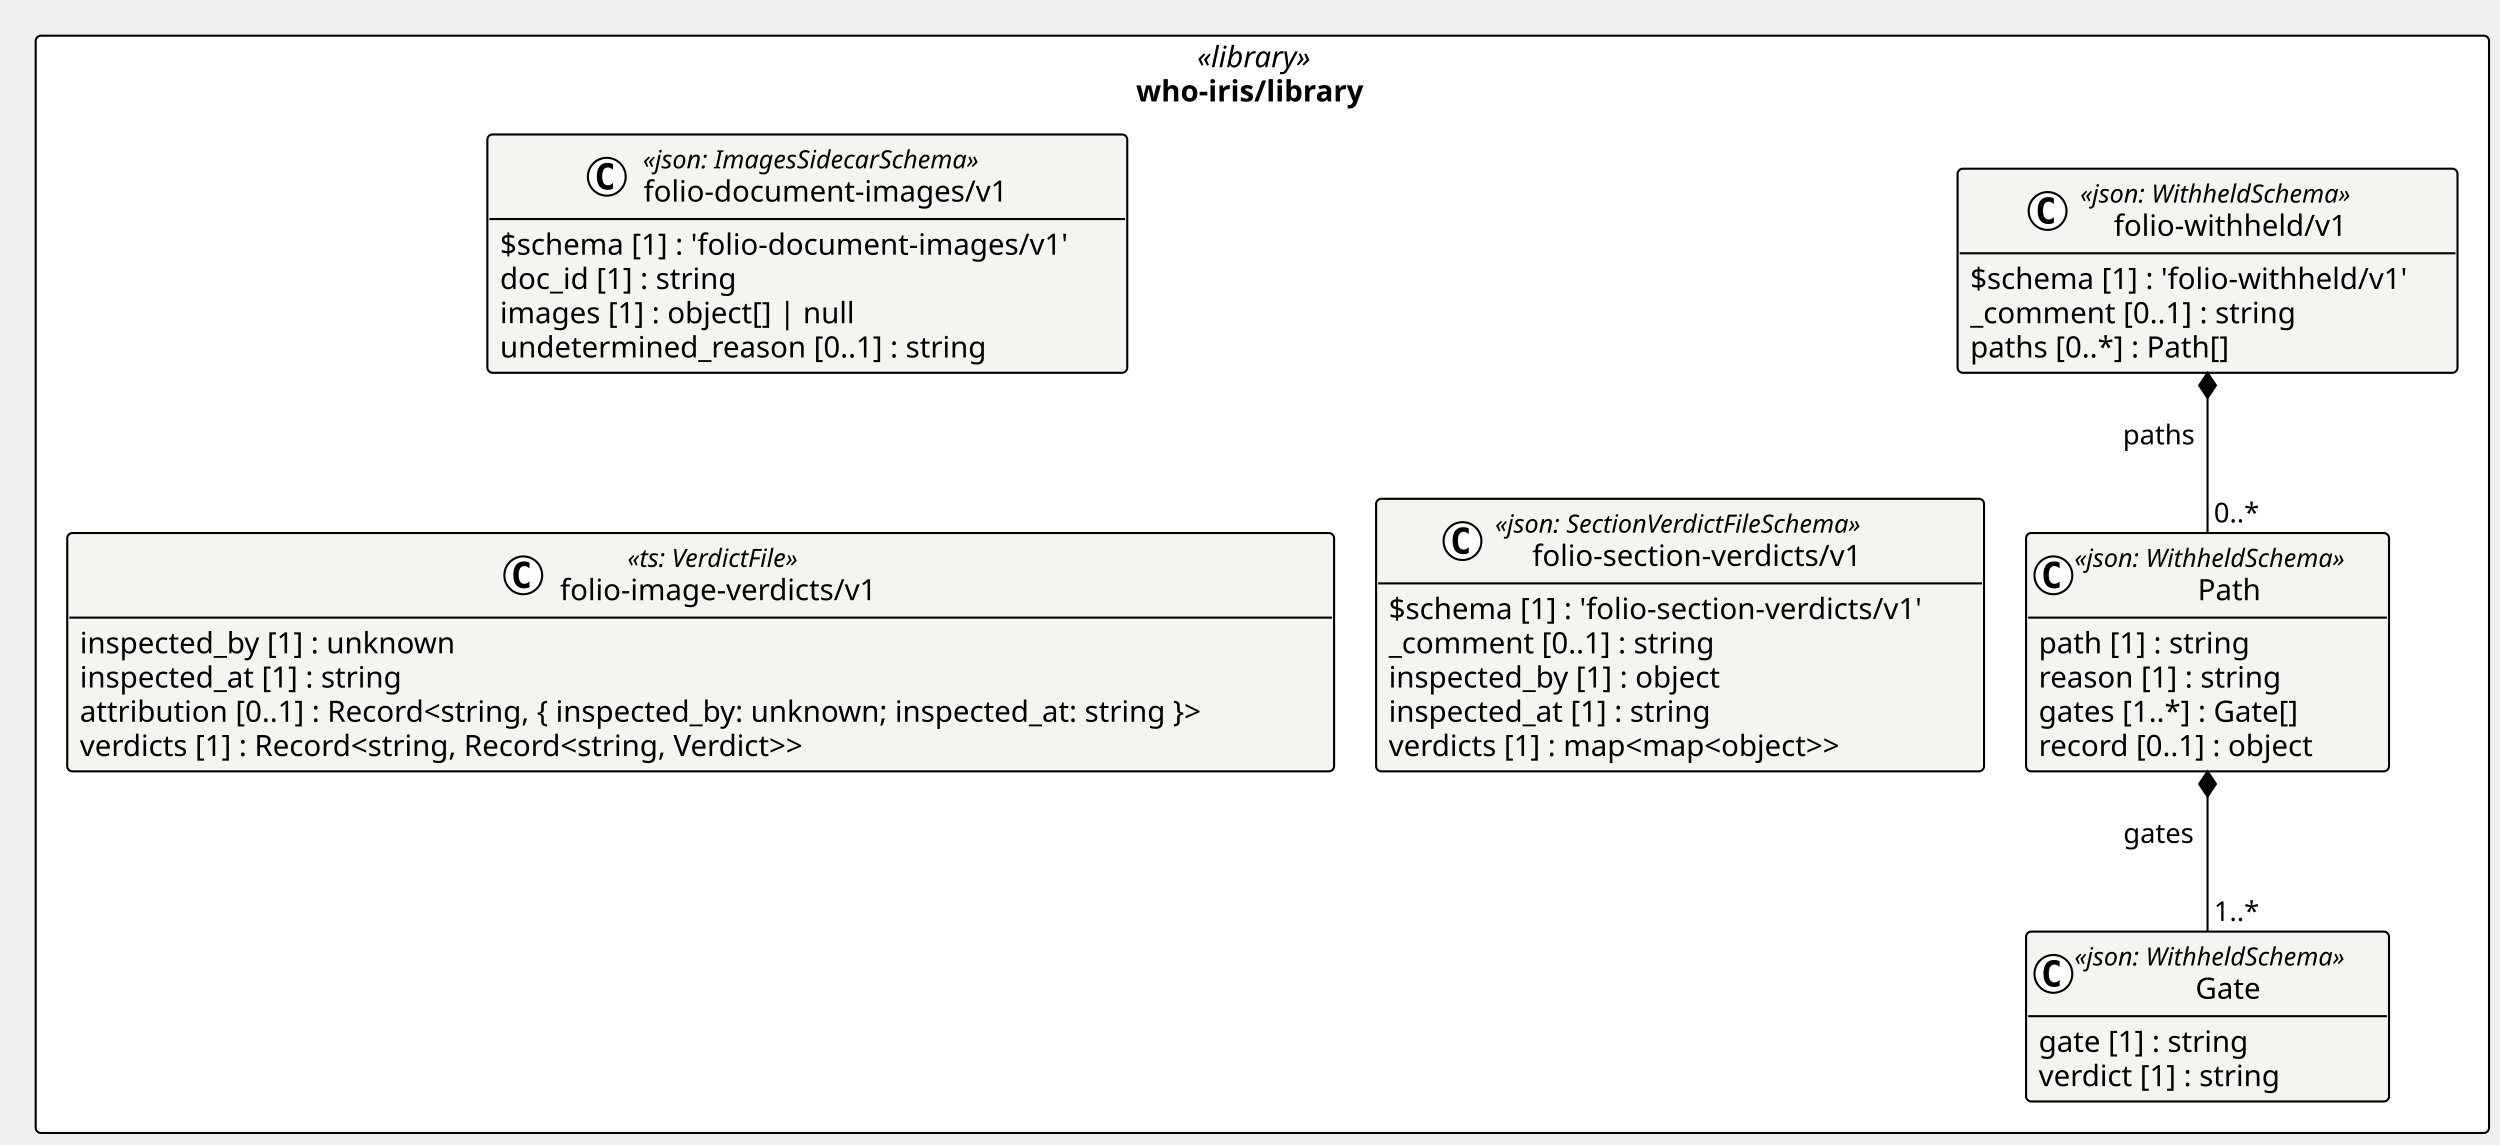
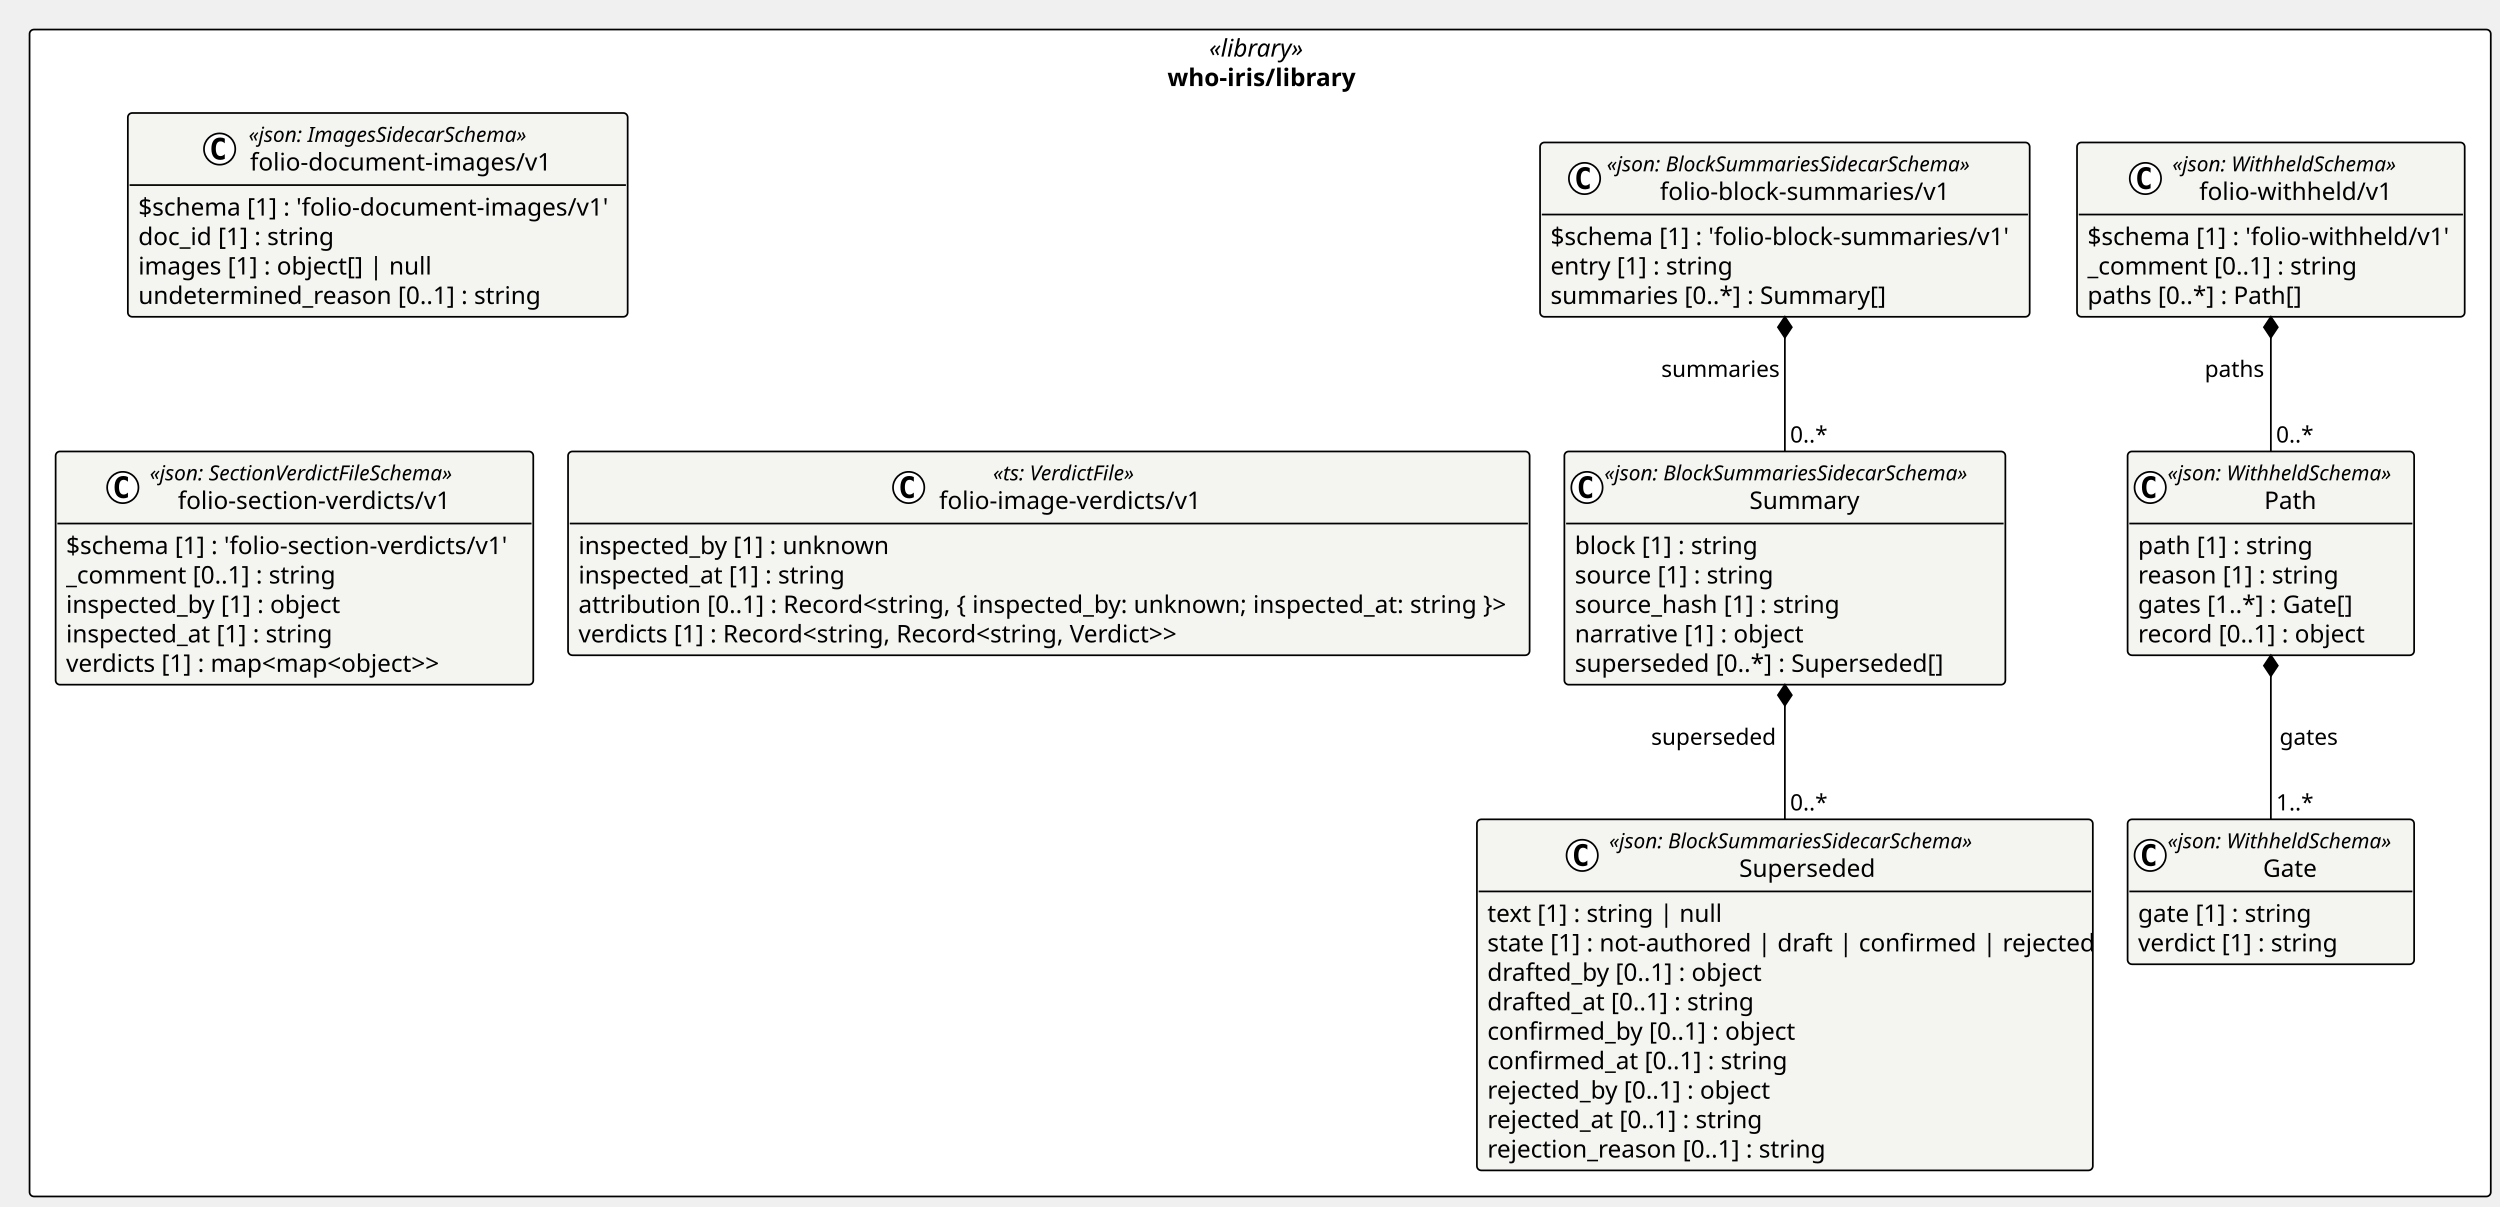
- <svg xmlns="http://www.w3.org/2000/svg" contentStyleType="text/css" height="545px" preserveAspectRatio="none" style="width:1190px;height:545px;background:#FFFFFF;" version="1.1" viewBox="0 0 1190 545" width="1190px" zoomAndPan="magnify">
+ <svg xmlns="http://www.w3.org/2000/svg" contentStyleType="text/css" height="694px" preserveAspectRatio="none" style="width:1438px;height:694px;background:#FFFFFF;" version="1.1" viewBox="0 0 1438 694" width="1438px" zoomAndPan="magnify">
  <defs />
  <g>
-     <rect fill="#FFFFFF" height="522.297" rx="2.5" ry="2.5" style="stroke:#000000;stroke-width:1.0;" width="1167.776" x="17" y="17" />
-     <text fill="#000000" font-family="Verdana" font-size="14" font-style="italic" lengthAdjust="spacing" textLength="62.173" x="569.802" y="31.995">«library»</text>
-     <text fill="#000000" font-family="Verdana" font-size="14" font-weight="bold" lengthAdjust="spacing" textLength="120.278" x="540.749" y="48.292">who-iris/library</text>
+     <rect fill="#FFFFFF" height="671.205" rx="2.5" ry="2.5" style="stroke:#000000;stroke-width:1.0;" width="1415.693" x="17" y="17" />
+     <text fill="#000000" font-family="Verdana" font-size="14" font-style="italic" lengthAdjust="spacing" textLength="58.7" x="695.497" y="32.562">«library»</text>
+     <text fill="#000000" font-family="Verdana" font-size="14" font-weight="bold" lengthAdjust="spacing" textLength="106.689" x="671.502" y="49.502">who-iris/library</text>
    <g id="elem_who_iris_library_folio_document_images_v1_folio_document_images_v1">
-       <rect codeLine="11" fill="#F4F4F1" height="113.453" id="who_iris_library_folio_document_images_v1_folio_document_images_v1" rx="2.5" ry="2.5" style="stroke:#000000;stroke-width:1.0;" width="304.585" x="231.986" y="64" />
-       <ellipse cx="288.834" cy="84.133" fill="#FFFFFF" rx="9" ry="9" style="stroke:#000000;stroke-width:1.0;" />
-       <path d="M291.803,89.773 Q291.225,90.07 290.584,90.211 Q289.944,90.367 289.241,90.367 Q286.741,90.367 285.413,88.727 Q284.1,87.07 284.1,83.945 Q284.1,80.82 285.413,79.164 Q286.741,77.508 289.241,77.508 Q289.944,77.508 290.584,77.664 Q291.241,77.82 291.803,78.117 L291.803,80.836 Q291.178,80.258 290.584,79.992 Q289.991,79.711 289.366,79.711 Q288.022,79.711 287.334,80.789 Q286.647,81.852 286.647,83.945 Q286.647,86.039 287.334,87.117 Q288.022,88.18 289.366,88.18 Q289.991,88.18 290.584,87.914 Q291.178,87.633 291.803,87.055 L291.803,89.773 Z " fill="#000000" />
-       <text fill="#000000" font-family="Verdana" font-size="12" font-style="italic" lengthAdjust="spacing" textLength="183.99" x="306.033" y="80.139">«json: ImagesSidecarSchema»</text>
-       <text fill="#000000" font-family="Verdana" font-size="14" lengthAdjust="spacing" textLength="183.388" x="306.334" y="95.964">folio-document-images/v1</text>
-       <line style="stroke:#000000;stroke-width:1.0;" x1="232.986" x2="535.571" y1="104.266" y2="104.266" />
-       <text fill="#000000" font-family="Verdana" font-size="14" lengthAdjust="spacing" textLength="292.585" x="237.986" y="121.261">$schema [1] : 'folio-document-images/v1'</text>
-       <text fill="#000000" font-family="Verdana" font-size="14" lengthAdjust="spacing" textLength="123.013" x="237.986" y="137.558">doc_id [1] : string</text>
-       <text fill="#000000" font-family="Verdana" font-size="14" lengthAdjust="spacing" textLength="182.007" x="237.986" y="153.855">images [1] : object[] | null</text>
-       <text fill="#000000" font-family="Verdana" font-size="14" lengthAdjust="spacing" textLength="249.58" x="237.986" y="170.151">undetermined_reason [0..1] : string</text>
+       <rect codeLine="11" fill="#F4F4F1" height="117.217" id="who_iris_library_folio_document_images_v1_folio_document_images_v1" rx="2.5" ry="2.5" style="stroke:#000000;stroke-width:1.0;" width="287.495" x="73.538" y="65" />
+       <ellipse cx="126.329" cy="85.73" fill="#FFFFFF" rx="9" ry="9" style="stroke:#000000;stroke-width:1.0;" />
+       <path d="M129.298,91.37 Q128.72,91.667 128.079,91.808 Q127.439,91.964 126.736,91.964 Q124.236,91.964 122.908,90.323 Q121.595,88.667 121.595,85.542 Q121.595,82.417 122.908,80.761 Q124.236,79.105 126.736,79.105 Q127.439,79.105 128.079,79.261 Q128.736,79.417 129.298,79.714 L129.298,82.433 Q128.673,81.855 128.079,81.589 Q127.486,81.308 126.861,81.308 Q125.517,81.308 124.829,82.386 Q124.142,83.448 124.142,85.542 Q124.142,87.636 124.829,88.714 Q125.517,89.776 126.861,89.776 Q127.486,89.776 128.079,89.511 Q128.673,89.23 129.298,88.651 L129.298,91.37 Z " fill="#000000" />
+       <text fill="#000000" font-family="Verdana" font-size="12" font-style="italic" lengthAdjust="spacing" textLength="176.086" x="142.993" y="81.625">«json: ImagesSidecarSchema»</text>
+       <text fill="#000000" font-family="Verdana" font-size="14" lengthAdjust="spacing" textLength="174.412" x="143.829" y="98.082">folio-document-images/v1</text>
+       <line style="stroke:#000000;stroke-width:1.0;" x1="74.538" x2="360.033" y1="106.459" y2="106.459" />
+       <text fill="#000000" font-family="Verdana" font-size="14" lengthAdjust="spacing" textLength="275.495" x="79.538" y="124.022">$schema [1] : 'folio-document-images/v1'</text>
+       <text fill="#000000" font-family="Verdana" font-size="14" lengthAdjust="spacing" textLength="112.554" x="79.538" y="140.961">doc_id [1] : string</text>
+       <text fill="#000000" font-family="Verdana" font-size="14" lengthAdjust="spacing" textLength="166.578" x="79.538" y="157.9">images [1] : object[] | null</text>
+       <text fill="#000000" font-family="Verdana" font-size="14" lengthAdjust="spacing" textLength="229.831" x="79.538" y="174.84">undetermined_reason [0..1] : string</text>
    </g>
    <g id="elem_who_iris_library_folio_image_verdicts_v1">
-       <rect codeLine="17" fill="#F4F4F1" height="113.453" id="who_iris_library_folio_image_verdicts_v1" rx="2.5" ry="2.5" style="stroke:#000000;stroke-width:1.0;" width="603.028" x="32" y="253.719" />
-       <ellipse cx="249.08" cy="273.852" fill="#FFFFFF" rx="9" ry="9" style="stroke:#000000;stroke-width:1.0;" />
-       <path d="M252.048,279.492 Q251.47,279.789 250.83,279.93 Q250.189,280.086 249.486,280.086 Q246.986,280.086 245.658,278.445 Q244.345,276.789 244.345,273.664 Q244.345,270.539 245.658,268.883 Q246.986,267.227 249.486,267.227 Q250.189,267.227 250.83,267.383 Q251.486,267.539 252.048,267.836 L252.048,270.555 Q251.423,269.977 250.83,269.711 Q250.236,269.43 249.611,269.43 Q248.267,269.43 247.58,270.508 Q246.892,271.57 246.892,273.664 Q246.892,275.758 247.58,276.836 Q248.267,277.898 249.611,277.898 Q250.236,277.898 250.83,277.633 Q251.423,277.352 252.048,276.773 L252.048,279.492 Z " fill="#000000" />
-       <text fill="#000000" font-family="Verdana" font-size="12" font-style="italic" lengthAdjust="spacing" textLength="97.231" x="298.649" y="269.857">«ts: VerdictFile»</text>
-       <text fill="#000000" font-family="Verdana" font-size="14" lengthAdjust="spacing" textLength="161.369" x="266.58" y="285.683">folio-image-verdicts/v1</text>
-       <line style="stroke:#000000;stroke-width:1.0;" x1="33" x2="634.028" y1="293.984" y2="293.984" />
-       <text fill="#000000" font-family="Verdana" font-size="14" lengthAdjust="spacing" textLength="193.929" x="38" y="310.979">inspected_by [1] : unknown</text>
-       <text fill="#000000" font-family="Verdana" font-size="14" lengthAdjust="spacing" textLength="167.398" x="38" y="327.276">inspected_at [1] : string</text>
-       <text fill="#000000" font-family="Verdana" font-size="14" lengthAdjust="spacing" textLength="591.028" x="38" y="343.573">attribution [0..1] : Record&lt;string, { inspected_by: unknown; inspected_at: string }&gt;</text>
-       <text fill="#000000" font-family="Verdana" font-size="14" lengthAdjust="spacing" textLength="387.31" x="38" y="359.87">verdicts [1] : Record&lt;string, Record&lt;string, Verdict&gt;&gt;</text>
+       <rect codeLine="17" fill="#F4F4F1" height="117.217" id="who_iris_library_folio_image_verdicts_v1" rx="2.5" ry="2.5" style="stroke:#000000;stroke-width:1.0;" width="553.092" x="326.739" y="259.676" />
+       <ellipse cx="522.668" cy="280.405" fill="#FFFFFF" rx="9" ry="9" style="stroke:#000000;stroke-width:1.0;" />
+       <path d="M525.637,286.046 Q525.059,286.343 524.418,286.483 Q523.778,286.64 523.075,286.64 Q520.575,286.64 519.247,284.999 Q517.934,283.343 517.934,280.218 Q517.934,277.093 519.247,275.437 Q520.575,273.78 523.075,273.78 Q523.778,273.78 524.418,273.937 Q525.075,274.093 525.637,274.39 L525.637,277.108 Q525.012,276.53 524.418,276.265 Q523.825,275.983 523.2,275.983 Q521.856,275.983 521.168,277.062 Q520.481,278.124 520.481,280.218 Q520.481,282.312 521.168,283.39 Q521.856,284.452 523.2,284.452 Q523.825,284.452 524.418,284.187 Q525.012,283.905 525.637,283.327 L525.637,286.046 Z " fill="#000000" />
+       <text fill="#000000" font-family="Verdana" font-size="12" font-style="italic" lengthAdjust="spacing" textLength="91.67" x="571.2" y="276.301">«ts: VerdictFile»</text>
+       <text fill="#000000" font-family="Verdana" font-size="14" lengthAdjust="spacing" textLength="153.733" x="540.168" y="292.758">folio-image-verdicts/v1</text>
+       <line style="stroke:#000000;stroke-width:1.0;" x1="327.739" x2="878.831" y1="301.135" y2="301.135" />
+       <text fill="#000000" font-family="Verdana" font-size="14" lengthAdjust="spacing" textLength="180.305" x="332.739" y="318.697">inspected_by [1] : unknown</text>
+       <text fill="#000000" font-family="Verdana" font-size="14" lengthAdjust="spacing" textLength="153.166" x="332.739" y="335.637">inspected_at [1] : string</text>
+       <text fill="#000000" font-family="Verdana" font-size="14" lengthAdjust="spacing" textLength="541.092" x="332.739" y="352.576">attribution [0..1] : Record&lt;string, { inspected_by: unknown; inspected_at: string }&gt;</text>
+       <text fill="#000000" font-family="Verdana" font-size="14" lengthAdjust="spacing" textLength="355.4" x="332.739" y="369.516">verdicts [1] : Record&lt;string, Record&lt;string, Verdict&gt;&gt;</text>
    </g>
    <g id="elem_who_iris_library_folio_section_verdicts_v1_folio_section_verdicts_v1">
-       <rect codeLine="23" fill="#F4F4F1" height="129.75" id="who_iris_library_folio_section_verdicts_v1_folio_section_verdicts_v1" rx="2.5" ry="2.5" style="stroke:#000000;stroke-width:1.0;" width="289.382" x="655.028" y="237.422" />
-       <ellipse cx="696.151" cy="257.555" fill="#FFFFFF" rx="9" ry="9" style="stroke:#000000;stroke-width:1.0;" />
-       <path d="M699.12,263.195 Q698.542,263.492 697.901,263.633 Q697.26,263.789 696.557,263.789 Q694.057,263.789 692.729,262.148 Q691.417,260.492 691.417,257.367 Q691.417,254.242 692.729,252.586 Q694.057,250.93 696.557,250.93 Q697.26,250.93 697.901,251.086 Q698.557,251.242 699.12,251.539 L699.12,254.258 Q698.495,253.68 697.901,253.414 Q697.307,253.133 696.682,253.133 Q695.338,253.133 694.651,254.211 Q693.963,255.273 693.963,257.367 Q693.963,259.461 694.651,260.539 Q695.338,261.602 696.682,261.602 Q697.307,261.602 697.901,261.336 Q698.495,261.055 699.12,260.477 L699.12,263.195 Z " fill="#000000" />
-       <text fill="#000000" font-family="Verdana" font-size="12" font-style="italic" lengthAdjust="spacing" textLength="203.637" x="711.651" y="253.56">«json: SectionVerdictFileSchema»</text>
-       <text fill="#000000" font-family="Verdana" font-size="14" lengthAdjust="spacing" textLength="168.185" x="729.377" y="269.386">folio-section-verdicts/v1</text>
-       <line style="stroke:#000000;stroke-width:1.0;" x1="656.028" x2="943.41" y1="277.688" y2="277.688" />
-       <text fill="#000000" font-family="Verdana" font-size="14" lengthAdjust="spacing" textLength="277.382" x="661.028" y="294.683">$schema [1] : 'folio-section-verdicts/v1'</text>
-       <text fill="#000000" font-family="Verdana" font-size="14" lengthAdjust="spacing" textLength="169.408" x="661.028" y="310.979">_comment [0..1] : string</text>
-       <text fill="#000000" font-family="Verdana" font-size="14" lengthAdjust="spacing" textLength="173.455" x="661.028" y="327.276">inspected_by [1] : object</text>
-       <text fill="#000000" font-family="Verdana" font-size="14" lengthAdjust="spacing" textLength="167.398" x="661.028" y="343.573">inspected_at [1] : string</text>
-       <text fill="#000000" font-family="Verdana" font-size="14" lengthAdjust="spacing" textLength="246.08" x="661.028" y="359.87">verdicts [1] : map&lt;map&lt;object&gt;&gt;</text>
+       <rect codeLine="23" fill="#F4F4F1" height="134.156" id="who_iris_library_folio_section_verdicts_v1_folio_section_verdicts_v1" rx="2.5" ry="2.5" style="stroke:#000000;stroke-width:1.0;" width="274.739" x="32" y="259.676" />
+       <ellipse cx="70.635" cy="280.405" fill="#FFFFFF" rx="9" ry="9" style="stroke:#000000;stroke-width:1.0;" />
+       <path d="M73.604,286.046 Q73.026,286.343 72.385,286.483 Q71.745,286.64 71.041,286.64 Q68.541,286.64 67.213,284.999 Q65.901,283.343 65.901,280.218 Q65.901,277.093 67.213,275.437 Q68.541,273.78 71.041,273.78 Q71.745,273.78 72.385,273.937 Q73.041,274.093 73.604,274.39 L73.604,277.108 Q72.979,276.53 72.385,276.265 Q71.791,275.983 71.166,275.983 Q69.823,275.983 69.135,277.062 Q68.448,278.124 68.448,280.218 Q68.448,282.312 69.135,283.39 Q69.823,284.452 71.166,284.452 Q71.791,284.452 72.385,284.187 Q72.979,283.905 73.604,283.327 L73.604,286.046 Z " fill="#000000" />
+       <text fill="#000000" font-family="Verdana" font-size="12" font-style="italic" lengthAdjust="spacing" textLength="193.969" x="86.135" y="276.301">«json: SectionVerdictFileSchema»</text>
+       <text fill="#000000" font-family="Verdana" font-size="14" lengthAdjust="spacing" textLength="161.656" x="102.291" y="292.758">folio-section-verdicts/v1</text>
+       <line style="stroke:#000000;stroke-width:1.0;" x1="33" x2="305.739" y1="301.135" y2="301.135" />
+       <text fill="#000000" font-family="Verdana" font-size="14" lengthAdjust="spacing" textLength="262.739" x="38" y="318.697">$schema [1] : 'folio-section-verdicts/v1'</text>
+       <text fill="#000000" font-family="Verdana" font-size="14" lengthAdjust="spacing" textLength="154.458" x="38" y="335.637">_comment [0..1] : string</text>
+       <text fill="#000000" font-family="Verdana" font-size="14" lengthAdjust="spacing" textLength="160.774" x="38" y="352.576">inspected_by [1] : object</text>
+       <text fill="#000000" font-family="Verdana" font-size="14" lengthAdjust="spacing" textLength="153.166" x="38" y="369.516">inspected_at [1] : string</text>
+       <text fill="#000000" font-family="Verdana" font-size="14" lengthAdjust="spacing" textLength="220.527" x="38" y="386.455">verdicts [1] : map&lt;map&lt;object&gt;&gt;</text>
+     </g>
+     <g id="elem_who_iris_library_folio_block_summaries_v1_Superseded">
+       <rect codeLine="30" fill="#F4F4F1" height="201.914" id="who_iris_library_folio_block_summaries_v1_Superseded" rx="2.5" ry="2.5" style="stroke:#000000;stroke-width:1.0;" width="354.269" x="849.523" y="471.291" />
+       <ellipse cx="910.081" cy="492.021" fill="#FFFFFF" rx="9" ry="9" style="stroke:#000000;stroke-width:1.0;" />
+       <path d="M913.05,497.661 Q912.472,497.958 911.831,498.099 Q911.19,498.255 910.487,498.255 Q907.987,498.255 906.659,496.614 Q905.347,494.958 905.347,491.833 Q905.347,488.708 906.659,487.052 Q907.987,485.396 910.487,485.396 Q911.19,485.396 911.831,485.552 Q912.487,485.708 913.05,486.005 L913.05,488.724 Q912.425,488.146 911.831,487.88 Q911.237,487.599 910.612,487.599 Q909.269,487.599 908.581,488.677 Q907.894,489.739 907.894,491.833 Q907.894,493.927 908.581,495.005 Q909.269,496.067 910.612,496.067 Q911.237,496.067 911.831,495.802 Q912.425,495.521 913.05,494.942 L913.05,497.661 Z " fill="#000000" />
+       <text fill="#000000" font-family="Verdana" font-size="12" font-style="italic" lengthAdjust="spacing" textLength="229.652" x="925.581" y="487.916">«json: BlockSummariesSidecarSchema»</text>
+       <text fill="#000000" font-family="Verdana" font-size="14" lengthAdjust="spacing" textLength="80.124" x="1000.345" y="504.373">Superseded</text>
+       <line style="stroke:#000000;stroke-width:1.0;" x1="850.523" x2="1202.792" y1="512.75" y2="512.75" />
+       <text fill="#000000" font-family="Verdana" font-size="14" lengthAdjust="spacing" textLength="130.067" x="855.523" y="530.312">text [1] : string | null</text>
+       <text fill="#000000" font-family="Verdana" font-size="14" lengthAdjust="spacing" textLength="342.269" x="855.523" y="547.252">state [1] : not-authored | draft | confirmed | rejected</text>
+       <text fill="#000000" font-family="Verdana" font-size="14" lengthAdjust="spacing" textLength="160.774" x="855.523" y="564.191">drafted_by [0..1] : object</text>
+       <text fill="#000000" font-family="Verdana" font-size="14" lengthAdjust="spacing" textLength="153.166" x="855.523" y="581.131">drafted_at [0..1] : string</text>
+       <text fill="#000000" font-family="Verdana" font-size="14" lengthAdjust="spacing" textLength="180.079" x="855.523" y="598.07">confirmed_by [0..1] : object</text>
+       <text fill="#000000" font-family="Verdana" font-size="14" lengthAdjust="spacing" textLength="172.471" x="855.523" y="615.01">confirmed_at [0..1] : string</text>
+       <text fill="#000000" font-family="Verdana" font-size="14" lengthAdjust="spacing" textLength="166.872" x="855.523" y="631.949">rejected_by [0..1] : object</text>
+       <text fill="#000000" font-family="Verdana" font-size="14" lengthAdjust="spacing" textLength="159.264" x="855.523" y="648.889">rejected_at [0..1] : string</text>
+       <text fill="#000000" font-family="Verdana" font-size="14" lengthAdjust="spacing" textLength="195.494" x="855.523" y="665.828">rejection_reason [0..1] : string</text>
+     </g>
+     <g id="elem_who_iris_library_folio_block_summaries_v1_Summary">
+       <rect codeLine="41" fill="#F4F4F1" height="134.156" id="who_iris_library_folio_block_summaries_v1_Summary" rx="2.5" ry="2.5" style="stroke:#000000;stroke-width:1.0;" width="253.652" x="899.831" y="259.676" />
+       <ellipse cx="912.831" cy="280.405" fill="#FFFFFF" rx="9" ry="9" style="stroke:#000000;stroke-width:1.0;" />
+       <path d="M915.8,286.046 Q915.222,286.343 914.581,286.483 Q913.94,286.64 913.237,286.64 Q910.737,286.64 909.409,284.999 Q908.097,283.343 908.097,280.218 Q908.097,277.093 909.409,275.437 Q910.737,273.78 913.237,273.78 Q913.94,273.78 914.581,273.937 Q915.237,274.093 915.8,274.39 L915.8,277.108 Q915.175,276.53 914.581,276.265 Q913.987,275.983 913.362,275.983 Q912.019,275.983 911.331,277.062 Q910.644,278.124 910.644,280.218 Q910.644,282.312 911.331,283.39 Q912.019,284.452 913.362,284.452 Q913.987,284.452 914.581,284.187 Q915.175,283.905 915.8,283.327 L915.8,286.046 Z " fill="#000000" />
+       <text fill="#000000" font-family="Verdana" font-size="12" font-style="italic" lengthAdjust="spacing" textLength="229.652" x="922.831" y="276.301">«json: BlockSummariesSidecarSchema»</text>
+       <text fill="#000000" font-family="Verdana" font-size="14" lengthAdjust="spacing" textLength="62.788" x="1006.263" y="292.758">Summary</text>
+       <line style="stroke:#000000;stroke-width:1.0;" x1="900.831" x2="1152.483" y1="301.135" y2="301.135" />
+       <text fill="#000000" font-family="Verdana" font-size="14" lengthAdjust="spacing" textLength="105.28" x="905.831" y="318.697">block [1] : string</text>
+       <text fill="#000000" font-family="Verdana" font-size="14" lengthAdjust="spacing" textLength="114.734" x="905.831" y="335.637">source [1] : string</text>
+       <text fill="#000000" font-family="Verdana" font-size="14" lengthAdjust="spacing" textLength="152.927" x="905.831" y="352.576">source_hash [1] : string</text>
+       <text fill="#000000" font-family="Verdana" font-size="14" lengthAdjust="spacing" textLength="131.387" x="905.831" y="369.516">narrative [1] : object</text>
+       <text fill="#000000" font-family="Verdana" font-size="14" lengthAdjust="spacing" textLength="218.839" x="905.831" y="386.455">superseded [0..*] : Superseded[]</text>
+     </g>
+     <g id="elem_who_iris_library_folio_block_summaries_v1_folio_block_summaries_v1">
+       <rect codeLine="48" fill="#F4F4F1" height="100.277" id="who_iris_library_folio_block_summaries_v1_folio_block_summaries_v1" rx="2.5" ry="2.5" style="stroke:#000000;stroke-width:1.0;" width="281.63" x="885.842" y="81.939" />
+       <ellipse cx="911.432" cy="102.669" fill="#FFFFFF" rx="9" ry="9" style="stroke:#000000;stroke-width:1.0;" />
+       <path d="M914.401,108.31 Q913.823,108.606 913.182,108.747 Q912.542,108.903 911.838,108.903 Q909.338,108.903 908.01,107.263 Q906.698,105.606 906.698,102.481 Q906.698,99.356 908.01,97.7 Q909.338,96.044 911.838,96.044 Q912.542,96.044 913.182,96.2 Q913.838,96.356 914.401,96.653 L914.401,99.372 Q913.776,98.794 913.182,98.528 Q912.588,98.247 911.963,98.247 Q910.62,98.247 909.932,99.325 Q909.245,100.388 909.245,102.481 Q909.245,104.575 909.932,105.653 Q910.62,106.716 911.963,106.716 Q912.588,106.716 913.182,106.45 Q913.776,106.169 914.401,105.591 L914.401,108.31 Z " fill="#000000" />
+       <text fill="#000000" font-family="Verdana" font-size="12" font-style="italic" lengthAdjust="spacing" textLength="229.652" x="924.23" y="98.564">«json: BlockSummariesSidecarSchema»</text>
+       <text fill="#000000" font-family="Verdana" font-size="14" lengthAdjust="spacing" textLength="168.547" x="954.783" y="115.022">folio-block-summaries/v1</text>
+       <line style="stroke:#000000;stroke-width:1.0;" x1="886.842" x2="1166.472" y1="123.398" y2="123.398" />
+       <text fill="#000000" font-family="Verdana" font-size="14" lengthAdjust="spacing" textLength="269.63" x="891.842" y="140.961">$schema [1] : 'folio-block-summaries/v1'</text>
+       <text fill="#000000" font-family="Verdana" font-size="14" lengthAdjust="spacing" textLength="103.394" x="891.842" y="157.9">entry [1] : string</text>
+       <text fill="#000000" font-family="Verdana" font-size="14" lengthAdjust="spacing" textLength="195.241" x="891.842" y="174.84">summaries [0..*] : Summary[]</text>
    </g>
    <g id="elem_who_iris_library_folio_withheld_v1_Gate">
-       <rect codeLine="30" fill="#F4F4F1" height="80.859" id="who_iris_library_folio_withheld_v1_Gate" rx="2.5" ry="2.5" style="stroke:#000000;stroke-width:1.0;" width="172.769" x="964.41" y="443.438" />
-       <ellipse cx="977.41" cy="463.57" fill="#FFFFFF" rx="9" ry="9" style="stroke:#000000;stroke-width:1.0;" />
-       <path d="M980.379,469.211 Q979.801,469.508 979.16,469.648 Q978.519,469.805 977.816,469.805 Q975.316,469.805 973.988,468.164 Q972.676,466.508 972.676,463.383 Q972.676,460.258 973.988,458.602 Q975.316,456.945 977.816,456.945 Q978.519,456.945 979.16,457.102 Q979.816,457.258 980.379,457.555 L980.379,460.273 Q979.754,459.695 979.16,459.43 Q978.566,459.148 977.941,459.148 Q976.598,459.148 975.91,460.227 Q975.223,461.289 975.223,463.383 Q975.223,465.477 975.91,466.555 Q976.598,467.617 977.941,467.617 Q978.566,467.617 979.16,467.352 Q979.754,467.07 980.379,466.492 L980.379,469.211 Z " fill="#000000" />
-       <text fill="#000000" font-family="Verdana" font-size="12" font-style="italic" lengthAdjust="spacing" textLength="148.769" x="987.41" y="459.576">«json: WithheldSchema»</text>
-       <text fill="#000000" font-family="Verdana" font-size="14" lengthAdjust="spacing" textLength="33.53" x="1045.03" y="475.401">Gate</text>
-       <line style="stroke:#000000;stroke-width:1.0;" x1="965.41" x2="1136.18" y1="483.703" y2="483.703" />
-       <text fill="#000000" font-family="Verdana" font-size="14" lengthAdjust="spacing" textLength="109.655" x="970.41" y="500.698">gate [1] : string</text>
-       <text fill="#000000" font-family="Verdana" font-size="14" lengthAdjust="spacing" textLength="126.704" x="970.41" y="516.995">verdict [1] : string</text>
+       <rect codeLine="53" fill="#F4F4F1" height="83.338" id="who_iris_library_folio_withheld_v1_Gate" rx="2.5" ry="2.5" style="stroke:#000000;stroke-width:1.0;" width="164.812" x="1223.792" y="471.291" />
+       <ellipse cx="1236.792" cy="492.021" fill="#FFFFFF" rx="9" ry="9" style="stroke:#000000;stroke-width:1.0;" />
+       <path d="M1239.76,497.661 Q1239.182,497.958 1238.542,498.099 Q1237.901,498.255 1237.198,498.255 Q1234.698,498.255 1233.37,496.614 Q1232.057,494.958 1232.057,491.833 Q1232.057,488.708 1233.37,487.052 Q1234.698,485.396 1237.198,485.396 Q1237.901,485.396 1238.542,485.552 Q1239.198,485.708 1239.76,486.005 L1239.76,488.724 Q1239.135,488.146 1238.542,487.88 Q1237.948,487.599 1237.323,487.599 Q1235.979,487.599 1235.292,488.677 Q1234.604,489.739 1234.604,491.833 Q1234.604,493.927 1235.292,495.005 Q1235.979,496.067 1237.323,496.067 Q1237.948,496.067 1238.542,495.802 Q1239.135,495.521 1239.76,494.942 L1239.76,497.661 Z " fill="#000000" />
+       <text fill="#000000" font-family="Verdana" font-size="12" font-style="italic" lengthAdjust="spacing" textLength="140.812" x="1246.792" y="487.916">«json: WithheldSchema»</text>
+       <text fill="#000000" font-family="Verdana" font-size="14" lengthAdjust="spacing" textLength="31.049" x="1301.673" y="504.373">Gate</text>
+       <line style="stroke:#000000;stroke-width:1.0;" x1="1224.792" x2="1387.604" y1="512.75" y2="512.75" />
+       <text fill="#000000" font-family="Verdana" font-size="14" lengthAdjust="spacing" textLength="98.431" x="1229.792" y="530.312">gate [1] : string</text>
+       <text fill="#000000" font-family="Verdana" font-size="14" lengthAdjust="spacing" textLength="115.083" x="1229.792" y="547.252">verdict [1] : string</text>
    </g>
    <g id="elem_who_iris_library_folio_withheld_v1_Path">
-       <rect codeLine="34" fill="#F4F4F1" height="113.453" id="who_iris_library_folio_withheld_v1_Path" rx="2.5" ry="2.5" style="stroke:#000000;stroke-width:1.0;" width="172.769" x="964.41" y="253.719" />
-       <ellipse cx="977.41" cy="273.852" fill="#FFFFFF" rx="9" ry="9" style="stroke:#000000;stroke-width:1.0;" />
-       <path d="M980.379,279.492 Q979.801,279.789 979.16,279.93 Q978.519,280.086 977.816,280.086 Q975.316,280.086 973.988,278.445 Q972.676,276.789 972.676,273.664 Q972.676,270.539 973.988,268.883 Q975.316,267.227 977.816,267.227 Q978.519,267.227 979.16,267.383 Q979.816,267.539 980.379,267.836 L980.379,270.555 Q979.754,269.977 979.16,269.711 Q978.566,269.43 977.941,269.43 Q976.598,269.43 975.91,270.508 Q975.223,271.57 975.223,273.664 Q975.223,275.758 975.91,276.836 Q976.598,277.898 977.941,277.898 Q978.566,277.898 979.16,277.633 Q979.754,277.352 980.379,276.773 L980.379,279.492 Z " fill="#000000" />
-       <text fill="#000000" font-family="Verdana" font-size="12" font-style="italic" lengthAdjust="spacing" textLength="148.769" x="987.41" y="269.857">«json: WithheldSchema»</text>
-       <text fill="#000000" font-family="Verdana" font-size="14" lengthAdjust="spacing" textLength="31.384" x="1046.103" y="285.683">Path</text>
-       <line style="stroke:#000000;stroke-width:1.0;" x1="965.41" x2="1136.18" y1="293.984" y2="293.984" />
-       <text fill="#000000" font-family="Verdana" font-size="14" lengthAdjust="spacing" textLength="109.915" x="970.41" y="310.979">path [1] : string</text>
-       <text fill="#000000" font-family="Verdana" font-size="14" lengthAdjust="spacing" textLength="125.768" x="970.41" y="327.276">reason [1] : string</text>
-       <text fill="#000000" font-family="Verdana" font-size="14" lengthAdjust="spacing" textLength="137.115" x="970.41" y="343.573">gates [1..*] : Gate[]</text>
-       <text fill="#000000" font-family="Verdana" font-size="14" lengthAdjust="spacing" textLength="144.122" x="970.41" y="359.87">record [0..1] : object</text>
+       <rect codeLine="57" fill="#F4F4F1" height="117.217" id="who_iris_library_folio_withheld_v1_Path" rx="2.5" ry="2.5" style="stroke:#000000;stroke-width:1.0;" width="164.812" x="1223.792" y="259.676" />
+       <ellipse cx="1236.792" cy="280.405" fill="#FFFFFF" rx="9" ry="9" style="stroke:#000000;stroke-width:1.0;" />
+       <path d="M1239.76,286.046 Q1239.182,286.343 1238.542,286.483 Q1237.901,286.64 1237.198,286.64 Q1234.698,286.64 1233.37,284.999 Q1232.057,283.343 1232.057,280.218 Q1232.057,277.093 1233.37,275.437 Q1234.698,273.78 1237.198,273.78 Q1237.901,273.78 1238.542,273.937 Q1239.198,274.093 1239.76,274.39 L1239.76,277.108 Q1239.135,276.53 1238.542,276.265 Q1237.948,275.983 1237.323,275.983 Q1235.979,275.983 1235.292,277.062 Q1234.604,278.124 1234.604,280.218 Q1234.604,282.312 1235.292,283.39 Q1235.979,284.452 1237.323,284.452 Q1237.948,284.452 1238.542,284.187 Q1239.135,283.905 1239.76,283.327 L1239.76,286.046 Z " fill="#000000" />
+       <text fill="#000000" font-family="Verdana" font-size="12" font-style="italic" lengthAdjust="spacing" textLength="140.812" x="1246.792" y="276.301">«json: WithheldSchema»</text>
+       <text fill="#000000" font-family="Verdana" font-size="14" lengthAdjust="spacing" textLength="29.661" x="1302.367" y="292.758">Path</text>
+       <line style="stroke:#000000;stroke-width:1.0;" x1="1224.792" x2="1387.604" y1="301.135" y2="301.135" />
+       <text fill="#000000" font-family="Verdana" font-size="14" lengthAdjust="spacing" textLength="98.533" x="1229.792" y="318.697">path [1] : string</text>
+       <text fill="#000000" font-family="Verdana" font-size="14" lengthAdjust="spacing" textLength="114.591" x="1229.792" y="335.637">reason [1] : string</text>
+       <text fill="#000000" font-family="Verdana" font-size="14" lengthAdjust="spacing" textLength="124.674" x="1229.792" y="352.576">gates [1..*] : Gate[]</text>
+       <text fill="#000000" font-family="Verdana" font-size="14" lengthAdjust="spacing" textLength="133.417" x="1229.792" y="369.516">record [0..1] : object</text>
    </g>
    <g id="elem_who_iris_library_folio_withheld_v1_folio_withheld_v1">
-       <rect codeLine="40" fill="#F4F4F1" height="97.156" id="who_iris_library_folio_withheld_v1_folio_withheld_v1" rx="2.5" ry="2.5" style="stroke:#000000;stroke-width:1.0;" width="237.962" x="931.814" y="80.297" />
-       <ellipse cx="974.66" cy="100.43" fill="#FFFFFF" rx="9" ry="9" style="stroke:#000000;stroke-width:1.0;" />
-       <path d="M977.629,106.07 Q977.051,106.367 976.41,106.508 Q975.769,106.664 975.066,106.664 Q972.566,106.664 971.238,105.023 Q969.926,103.367 969.926,100.242 Q969.926,97.117 971.238,95.461 Q972.566,93.805 975.066,93.805 Q975.769,93.805 976.41,93.961 Q977.066,94.117 977.629,94.414 L977.629,97.133 Q977.004,96.555 976.41,96.289 Q975.816,96.008 975.191,96.008 Q973.848,96.008 973.16,97.086 Q972.473,98.148 972.473,100.242 Q972.473,102.336 973.16,103.414 Q973.848,104.477 975.191,104.477 Q975.816,104.477 976.41,104.211 Q977.004,103.93 977.629,103.352 L977.629,106.07 Z " fill="#000000" />
-       <text fill="#000000" font-family="Verdana" font-size="12" font-style="italic" lengthAdjust="spacing" textLength="148.769" x="990.16" y="96.436">«json: WithheldSchema»</text>
-       <text fill="#000000" font-family="Verdana" font-size="14" lengthAdjust="spacing" textLength="116.765" x="1006.163" y="112.261">folio-withheld/v1</text>
-       <line style="stroke:#000000;stroke-width:1.0;" x1="932.814" x2="1168.776" y1="120.562" y2="120.562" />
-       <text fill="#000000" font-family="Verdana" font-size="14" lengthAdjust="spacing" textLength="225.962" x="937.814" y="137.558">$schema [1] : 'folio-withheld/v1'</text>
-       <text fill="#000000" font-family="Verdana" font-size="14" lengthAdjust="spacing" textLength="169.408" x="937.814" y="153.855">_comment [0..1] : string</text>
-       <text fill="#000000" font-family="Verdana" font-size="14" lengthAdjust="spacing" textLength="135.228" x="937.814" y="170.151">paths [0..*] : Path[]</text>
+       <rect codeLine="63" fill="#F4F4F1" height="100.277" id="who_iris_library_folio_withheld_v1_folio_withheld_v1" rx="2.5" ry="2.5" style="stroke:#000000;stroke-width:1.0;" width="222.991" x="1194.702" y="81.939" />
+       <ellipse cx="1234.042" cy="102.669" fill="#FFFFFF" rx="9" ry="9" style="stroke:#000000;stroke-width:1.0;" />
+       <path d="M1237.01,108.31 Q1236.432,108.606 1235.792,108.747 Q1235.151,108.903 1234.448,108.903 Q1231.948,108.903 1230.62,107.263 Q1229.307,105.606 1229.307,102.481 Q1229.307,99.356 1230.62,97.7 Q1231.948,96.044 1234.448,96.044 Q1235.151,96.044 1235.792,96.2 Q1236.448,96.356 1237.01,96.653 L1237.01,99.372 Q1236.385,98.794 1235.792,98.528 Q1235.198,98.247 1234.573,98.247 Q1233.229,98.247 1232.542,99.325 Q1231.854,100.388 1231.854,102.481 Q1231.854,104.575 1232.542,105.653 Q1233.229,106.716 1234.573,106.716 Q1235.198,106.716 1235.792,106.45 Q1236.385,106.169 1237.01,105.591 L1237.01,108.31 Z " fill="#000000" />
+       <text fill="#000000" font-family="Verdana" font-size="12" font-style="italic" lengthAdjust="spacing" textLength="140.812" x="1249.542" y="98.564">«json: WithheldSchema»</text>
+       <text fill="#000000" font-family="Verdana" font-size="14" lengthAdjust="spacing" textLength="109.908" x="1264.994" y="115.022">folio-withheld/v1</text>
+       <line style="stroke:#000000;stroke-width:1.0;" x1="1195.702" x2="1416.693" y1="123.398" y2="123.398" />
+       <text fill="#000000" font-family="Verdana" font-size="14" lengthAdjust="spacing" textLength="210.991" x="1200.702" y="140.961">$schema [1] : 'folio-withheld/v1'</text>
+       <text fill="#000000" font-family="Verdana" font-size="14" lengthAdjust="spacing" textLength="154.458" x="1200.702" y="157.9">_comment [0..1] : string</text>
+       <text fill="#000000" font-family="Verdana" font-size="14" lengthAdjust="spacing" textLength="126.526" x="1200.702" y="174.84">paths [0..*] : Path[]</text>
    </g>
-     <line style="stroke:#000000;stroke-width:1.0;" x1="1050.795" x2="1050.795" y1="367.172" y2="443.438" />
-     <polygon fill="#000000" points="1050.795,367.172,1046.795,373.172,1050.795,379.172,1054.795,373.172,1050.795,367.172" style="stroke:#000000;stroke-width:1.0;" />
-     <text fill="#000000" font-family="Verdana" font-size="13" lengthAdjust="spacing" textLength="36.086" x="1010.708" y="401.239">gates</text>
-     <text fill="#000000" font-family="Verdana" font-size="13" lengthAdjust="spacing" textLength="23.036" x="1053.795" y="438.372">1..*</text>
-     <line style="stroke:#000000;stroke-width:1.0;" x1="1050.795" x2="1050.795" y1="177.453" y2="253.719" />
-     <polygon fill="#000000" points="1050.795,177.453,1046.795,183.453,1050.795,189.453,1054.795,183.453,1050.795,177.453" style="stroke:#000000;stroke-width:1.0;" />
-     <text fill="#000000" font-family="Verdana" font-size="13" lengthAdjust="spacing" textLength="36.328" x="1010.467" y="211.52">paths</text>
-     <text fill="#000000" font-family="Verdana" font-size="13" lengthAdjust="spacing" textLength="23.036" x="1053.795" y="248.653">0..*</text>
+     <line style="stroke:#000000;stroke-width:1.0;" x1="1026.657" x2="1026.657" y1="393.832" y2="471.291" />
+     <polygon fill="#000000" points="1026.657,393.832,1022.657,399.832,1026.657,405.832,1030.657,399.832,1026.657,393.832" style="stroke:#000000;stroke-width:1.0;" />
+     <text fill="#000000" font-family="Verdana" font-size="13" lengthAdjust="spacing" textLength="72.922" x="949.735" y="428.426">superseded</text>
+     <text fill="#000000" font-family="Verdana" font-size="13" lengthAdjust="spacing" textLength="22.204" x="1029.657" y="466.155">0..*</text>
+     <line style="stroke:#000000;stroke-width:1.0;" x1="1026.657" x2="1026.657" y1="182.217" y2="259.676" />
+     <polygon fill="#000000" points="1026.657,182.217,1022.657,188.217,1026.657,194.217,1030.657,188.217,1026.657,182.217" style="stroke:#000000;stroke-width:1.0;" />
+     <text fill="#000000" font-family="Verdana" font-size="13" lengthAdjust="spacing" textLength="67.107" x="955.55" y="216.81">summaries</text>
+     <text fill="#000000" font-family="Verdana" font-size="13" lengthAdjust="spacing" textLength="22.204" x="1029.657" y="254.54">0..*</text>
+     <line style="stroke:#000000;stroke-width:1.0;" x1="1306.198" x2="1306.198" y1="376.893" y2="471.291" />
+     <polygon fill="#000000" points="1306.198,376.893,1302.198,382.893,1306.198,388.893,1310.198,382.893,1306.198,376.893" style="stroke:#000000;stroke-width:1.0;" />
+     <text fill="#000000" font-family="Verdana" font-size="13" lengthAdjust="spacing" textLength="33.966" x="1311.198" y="428.426">gates</text>
+     <text fill="#000000" font-family="Verdana" font-size="13" lengthAdjust="spacing" textLength="19.291" x="1309.198" y="466.155">1..*</text>
+     <line style="stroke:#000000;stroke-width:1.0;" x1="1306.198" x2="1306.198" y1="182.217" y2="259.676" />
+     <polygon fill="#000000" points="1306.198,182.217,1302.198,188.217,1306.198,194.217,1310.198,188.217,1306.198,182.217" style="stroke:#000000;stroke-width:1.0;" />
+     <text fill="#000000" font-family="Verdana" font-size="13" lengthAdjust="spacing" textLength="34.062" x="1268.136" y="216.81">paths</text>
+     <text fill="#000000" font-family="Verdana" font-size="13" lengthAdjust="spacing" textLength="22.204" x="1309.198" y="254.54">0..*</text>
  </g>
</svg>
